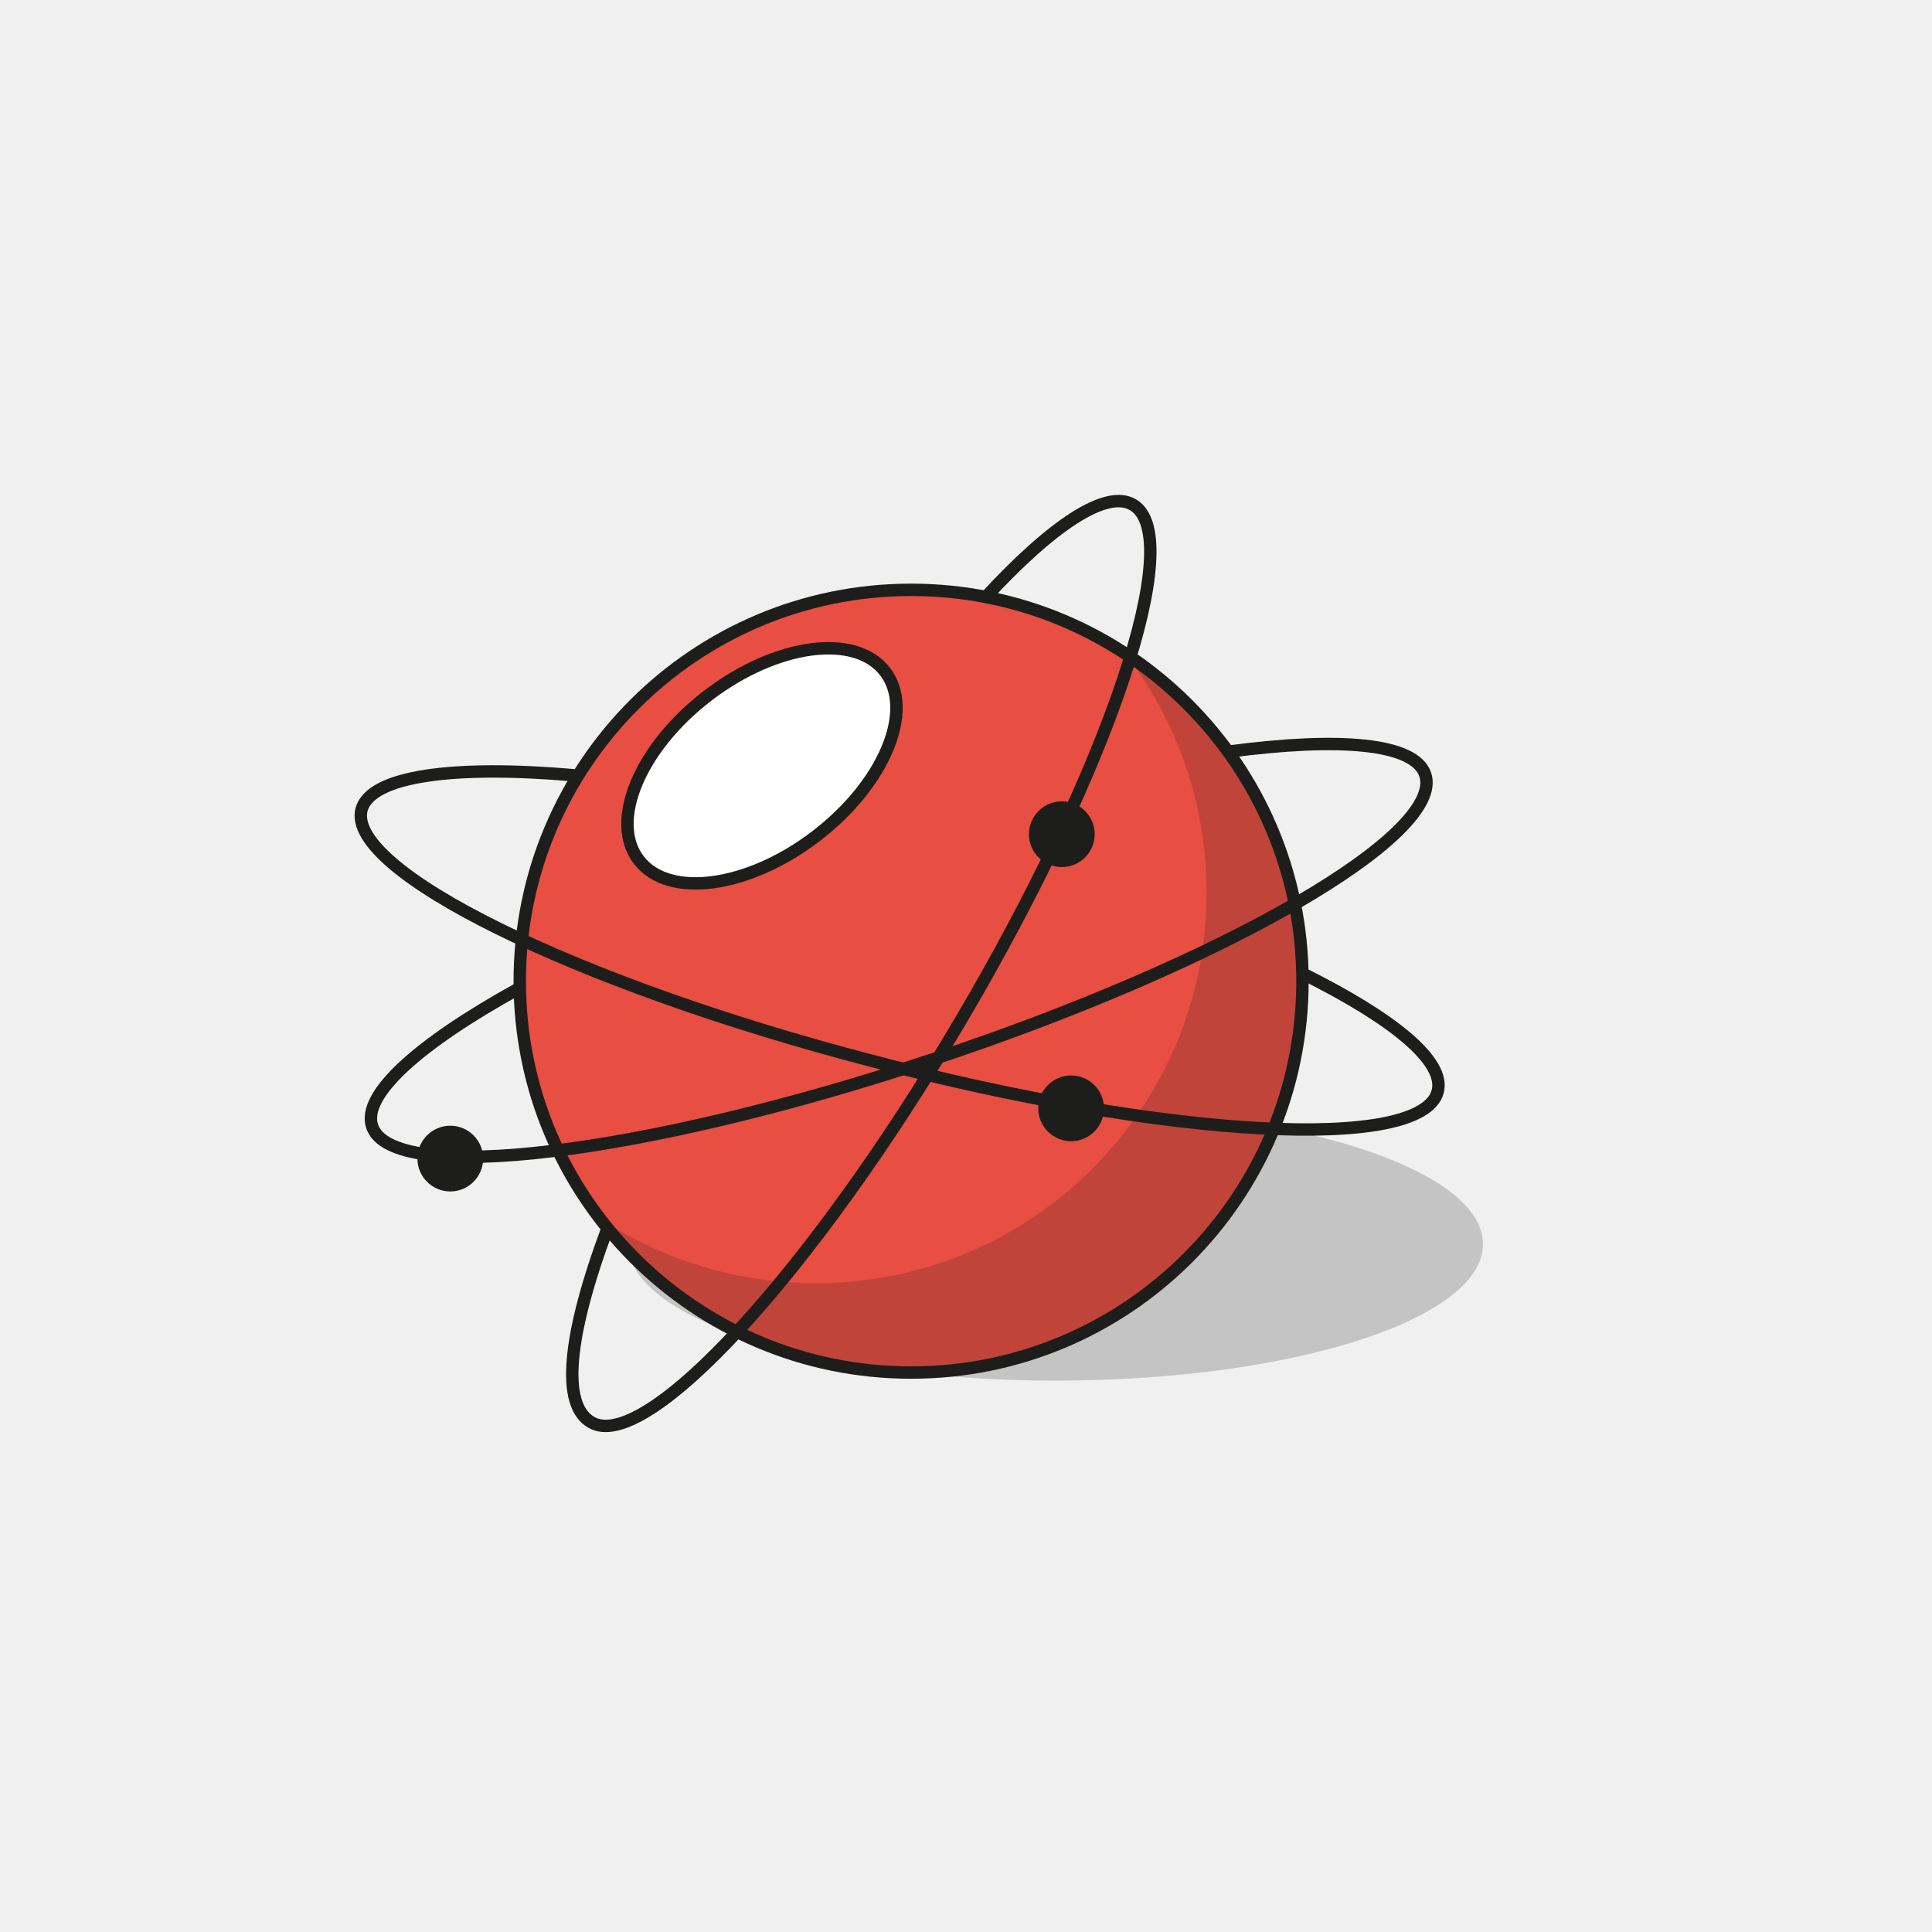
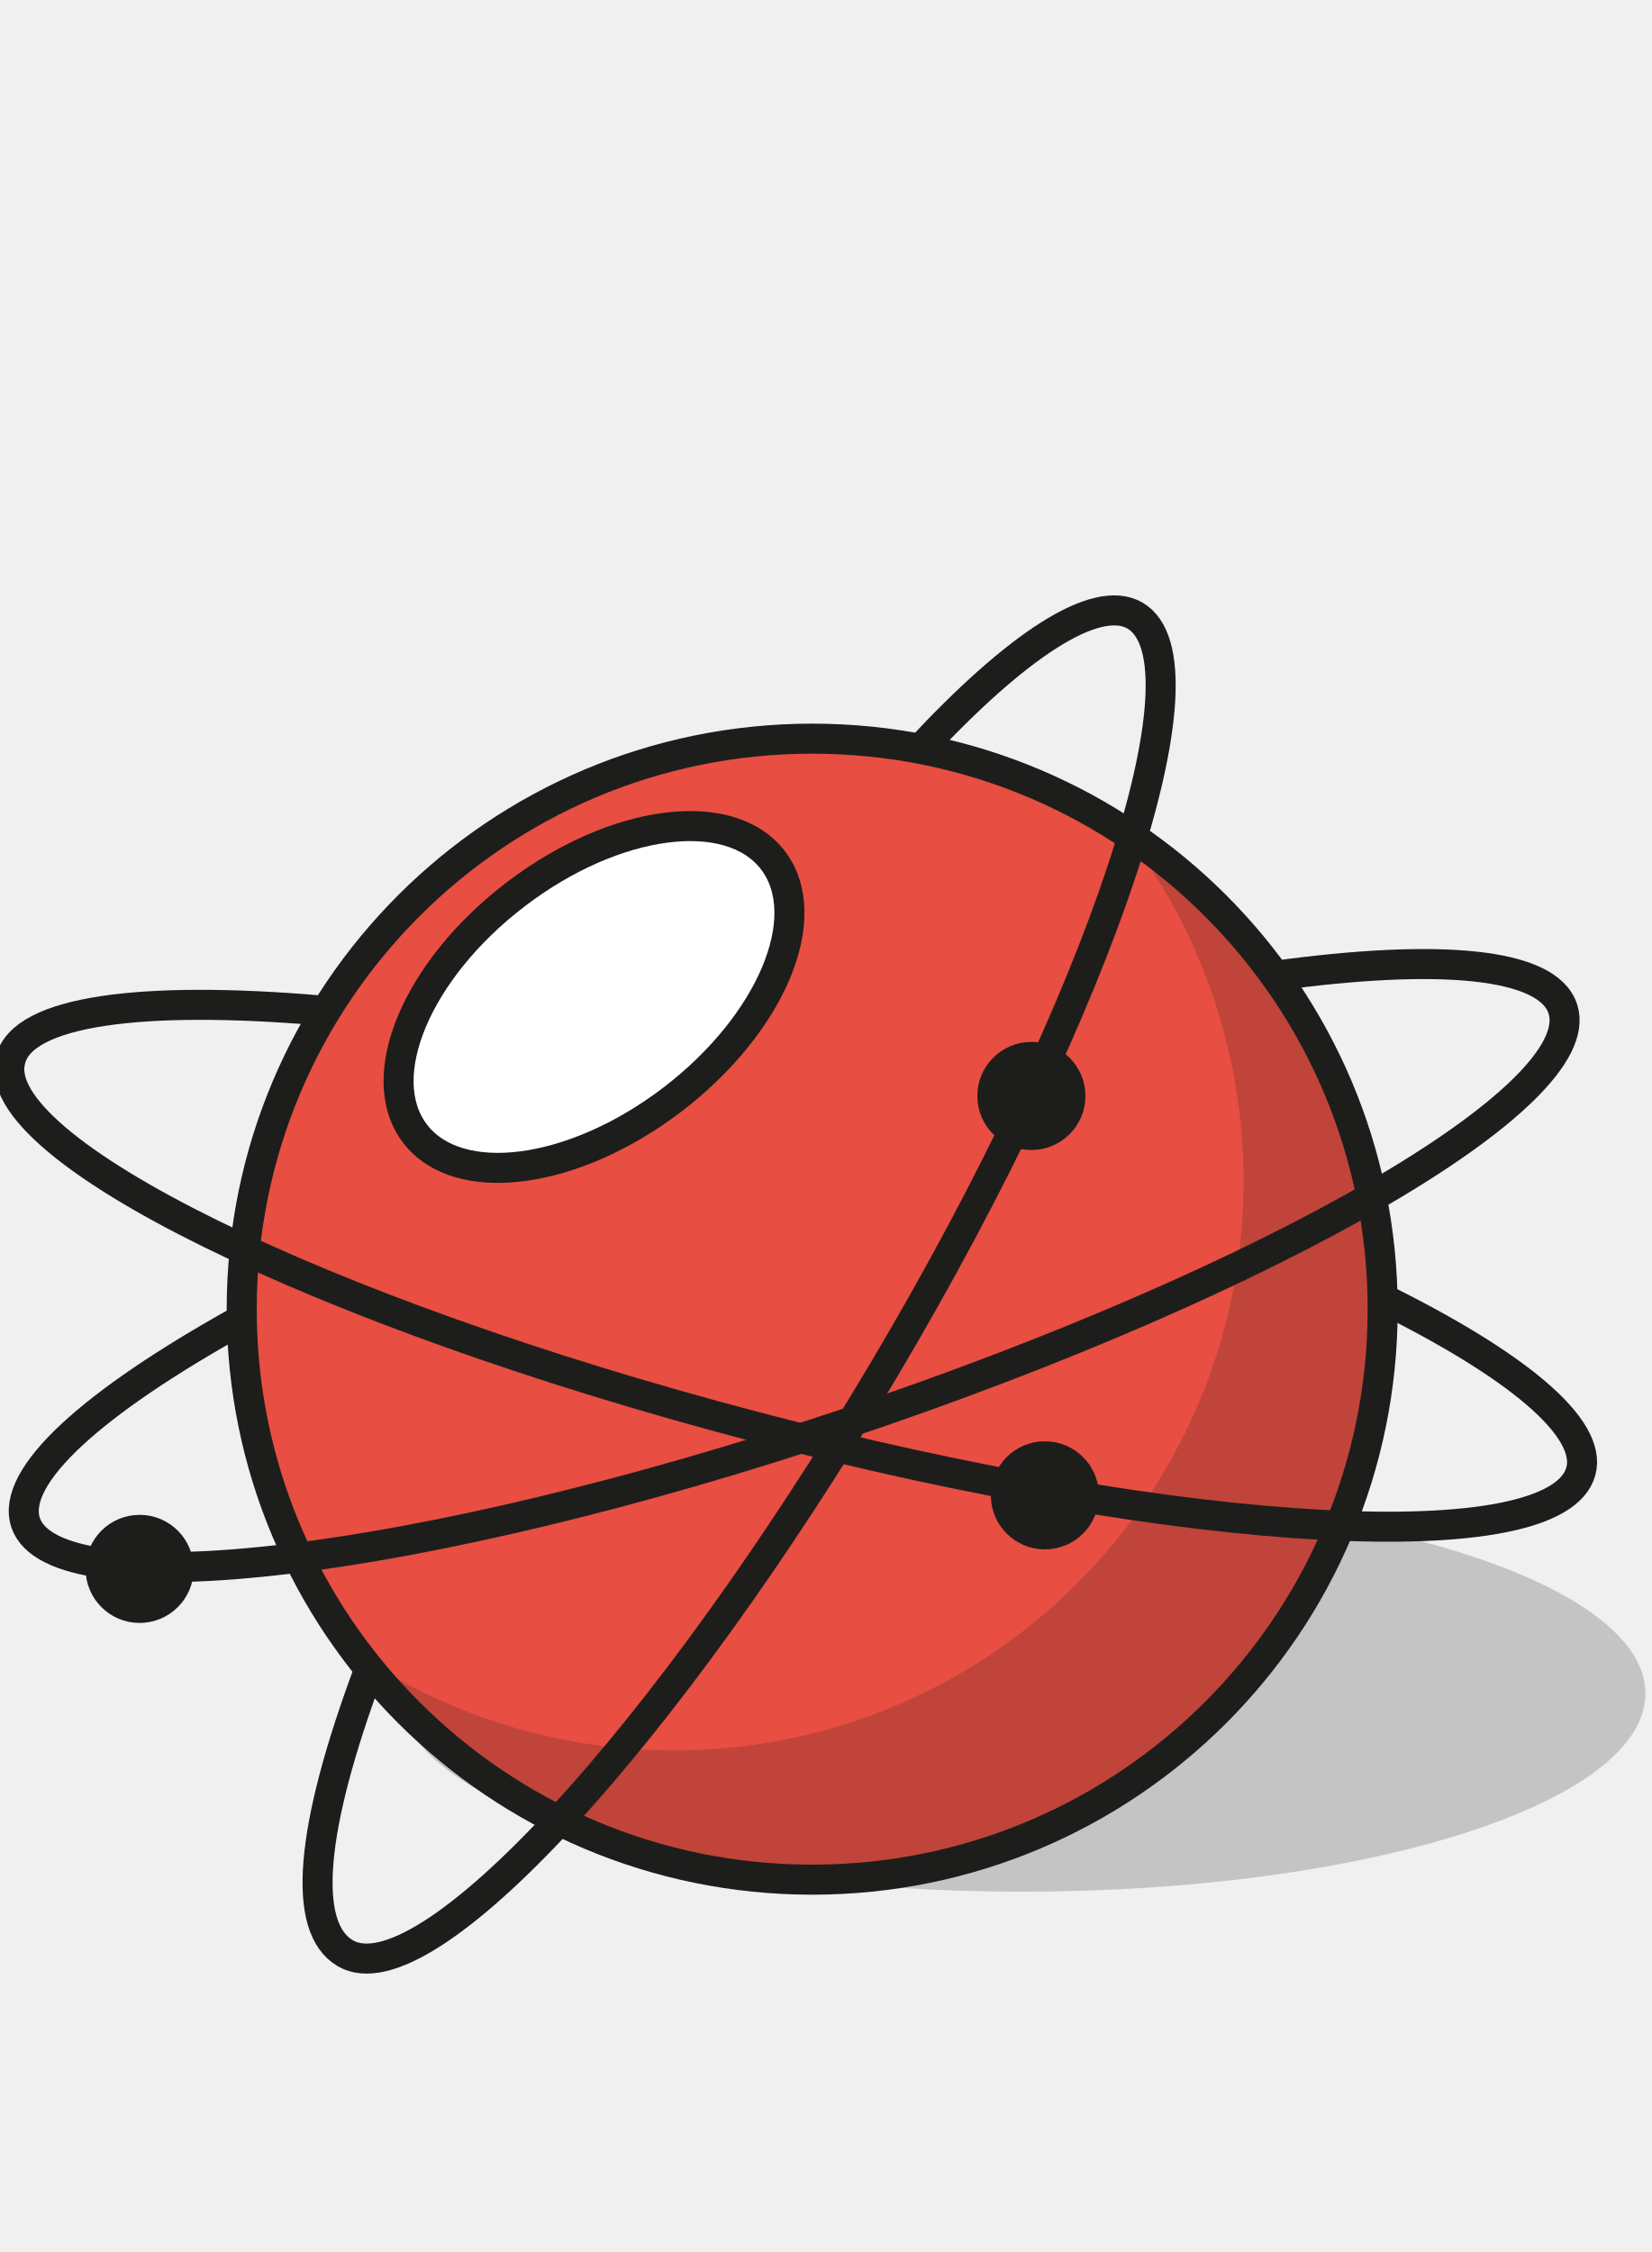
- <svg xmlns="http://www.w3.org/2000/svg" version="1.1" id="Capa_1" x="0px" y="0px" viewBox="0 0 311.5 311.5" style="enable-background:new 0 0 311.5 311.5;" xml:space="preserve">
+ <svg xmlns="http://www.w3.org/2000/svg" version="1.1" id="Capa_1" x="0px" y="0px" viewBox="0 0 110 150" style="enable-background:new 0 0 110 150;" xml:space="preserve">
  <style type="text/css">
- 	.st0{enable-background:new    ;}
- 	.st1{clip-path:url(#SVGID_2_);enable-background:new    ;}
- 	.st2{fill:#131412;}
- 	.st3{fill:#131312;}
- 	.st4{fill:#121311;}
- 	.st5{fill:#D3B63C;stroke:#1D1E1C;stroke-width:2;stroke-linecap:round;stroke-linejoin:round;stroke-miterlimit:10;}
- 	.st6{fill:#E84E42;stroke:#1D1E1C;stroke-width:2;stroke-linecap:round;stroke-linejoin:round;stroke-miterlimit:10;}
- 	.st7{fill:#1D1D1B;stroke:#1D1D1B;stroke-width:1.5;stroke-linecap:round;stroke-linejoin:round;stroke-miterlimit:10;}
- 	.st8{fill:#BBBABA;stroke:#1D1D1B;stroke-width:1.5;stroke-linecap:square;stroke-miterlimit:10;}
- 	.st9{opacity:0.2;fill:#1D1D1B;}
- 	.st10{opacity:0.21;fill:#1D1E1C;}
- 	.st11{fill:#D3B63C;stroke:#1D1E1C;stroke-width:1.5;stroke-linecap:round;stroke-linejoin:round;stroke-miterlimit:10;}
- 	.st12{fill:#FAD843;stroke:#1D1E1C;stroke-width:1.5;stroke-linecap:round;stroke-linejoin:round;stroke-miterlimit:10;}
- 	.st13{fill:#E84E42;stroke:#1D1E1C;stroke-width:1.5;stroke-linecap:round;stroke-linejoin:round;stroke-miterlimit:10;}
- 	.st14{fill:#FFFFFF;stroke:#1D1D1B;stroke-width:1.5;stroke-miterlimit:10;}
- 	.st15{fill:#FAD843;stroke:#1D1E1C;stroke-width:2;stroke-linecap:round;stroke-linejoin:round;stroke-miterlimit:10;}
- 	.st16{fill:#FFFFFF;stroke:#1D1D1B;stroke-width:2;stroke-miterlimit:10;}
- 	.st17{opacity:0.2;}
- 	.st18{fill:#1D1D1B;}
- 	.st19{fill:none;stroke:#1D1E1C;stroke-width:1.5;stroke-miterlimit:10;}
- 	.st20{fill:#1D1E1C;stroke:#1D1E1C;stroke-width:1.5;stroke-linecap:round;stroke-linejoin:round;stroke-miterlimit:10;}
- 	.st21{fill:#4AC0EE;stroke:#1D1E1C;stroke-width:1.5;stroke-linecap:round;stroke-linejoin:round;stroke-miterlimit:10;}
- 	.st22{opacity:0.21;}
- 	.st23{fill:#1D1E1C;}
- 	.st24{fill:#4AC0EE;stroke:#1D1E1C;stroke-width:2;stroke-linecap:round;stroke-linejoin:round;stroke-miterlimit:10;}
- 	.st25{fill:#FFF8F1;stroke:#1D1E1C;stroke-width:2;stroke-linecap:round;stroke-linejoin:round;stroke-miterlimit:10;}
- 	.st26{fill:#65C1BE;stroke:#000000;stroke-width:1.5;stroke-linecap:round;stroke-linejoin:round;stroke-miterlimit:10;}
- 	.st27{fill:#FFFFFF;stroke:#1D1D1B;stroke-width:1.5;stroke-linecap:round;stroke-linejoin:round;stroke-miterlimit:10;}
- 	.st28{fill:#ADADA6;stroke:#1D1D1B;stroke-width:1.5;stroke-linecap:round;stroke-linejoin:round;stroke-miterlimit:10;}
- 	.st29{fill:#8F8D8E;stroke:#1D1D1B;stroke-width:1.5;stroke-linecap:round;stroke-linejoin:round;stroke-miterlimit:10;}
- 	.st30{fill:#DADAD2;stroke:#1D1D1B;stroke-width:1.5;stroke-linecap:round;stroke-linejoin:round;stroke-miterlimit:10;}
- 	.st31{fill:#65C1BE;stroke:#000000;stroke-width:1.5;stroke-miterlimit:10;}
- 	.st32{fill:#549E9A;stroke:#000000;stroke-width:1.5;stroke-miterlimit:10;}
- 	.st33{fill:#FFFFFF;}
- 	.st34{fill:#65C1BE;stroke:#000000;stroke-width:2;stroke-miterlimit:10;}
- 	.st35{fill:#549E9A;stroke:#000000;stroke-width:2;stroke-miterlimit:10;}
- 	.st36{fill:#65C1BE;stroke:#000000;stroke-width:2;stroke-linecap:round;stroke-linejoin:round;stroke-miterlimit:10;}
- 	.st37{clip-path:url(#SVGID_4_);}
- 	.st38{fill:#DADAD2;stroke:#1D1D1B;stroke-width:1.5;stroke-miterlimit:10;}
- 	.st39{fill:#77C6C7;stroke:#1D1D1B;stroke-width:1.5;stroke-linecap:round;stroke-linejoin:round;stroke-miterlimit:10;}
- 	.st40{fill:none;stroke:#000000;stroke-width:1.5;stroke-miterlimit:10;}
- 	.st41{fill:#F0F0F0;stroke:#1D1E1C;stroke-width:1.5;stroke-miterlimit:10;}
- 	.st42{clip-path:url(#SVGID_6_);}
- 	.st43{fill:#DADAD2;stroke:#1D1D1B;stroke-width:2;stroke-miterlimit:10;}
- 	.st44{fill:none;stroke:#1D1E1C;stroke-width:2;stroke-miterlimit:10;}
- 	.st45{fill:#77C6C7;stroke:#1D1D1B;stroke-width:2;stroke-linecap:round;stroke-linejoin:round;stroke-miterlimit:10;}
- 	.st46{fill:#DADAD2;stroke:#1D1D1B;stroke-width:2;stroke-linecap:round;stroke-linejoin:round;stroke-miterlimit:10;}
- 	.st47{fill:none;stroke:#000000;stroke-width:2;stroke-miterlimit:10;}
- 	.st48{fill:#F0F0F0;stroke:#1D1E1C;stroke-width:2;stroke-miterlimit:10;}
- 	.st49{clip-path:url(#SVGID_8_);}
- 	.st50{clip-path:url(#SVGID_10_);}
- 	.st51{fill:#DBBD3E;stroke:#1D1E1C;stroke-width:1.5;stroke-miterlimit:10;}
- 	.st52{opacity:0.23;}
- 	.st53{fill:#FAD844;stroke:#1D1E1C;stroke-width:1.5;stroke-miterlimit:10;}
- 	.st54{fill:#FFFFFF;stroke:#1D1D1B;stroke-width:2;stroke-linecap:round;stroke-linejoin:round;stroke-miterlimit:10;}
- 	.st55{fill:none;stroke:#1D1D1B;stroke-width:1.5;stroke-linecap:round;stroke-linejoin:round;stroke-miterlimit:10;}
- 	.st56{fill:none;stroke:#1D1D1B;stroke-width:2;stroke-linecap:round;stroke-linejoin:round;stroke-miterlimit:10;}
- 	.st57{fill:#333333;stroke:#1D1D1B;stroke-width:1.5;stroke-linecap:square;stroke-miterlimit:10;}
- 	.st58{fill:#1D1D1B;stroke:#1D1D1B;stroke-width:2;stroke-linecap:round;stroke-linejoin:round;stroke-miterlimit:10;}
- 	.st59{fill:#BBBABA;stroke:#1D1D1B;stroke-width:2;stroke-linecap:square;stroke-miterlimit:10;}
- 	.st60{fill:#333333;stroke:#1D1D1B;stroke-width:2;stroke-linecap:square;stroke-miterlimit:10;}
+ 	.st0{fill:#1D1D1B;stroke:#1D1D1B;stroke-width:2;stroke-linecap:round;stroke-linejoin:round;stroke-miterlimit:10;}
+ 	.st1{fill:#BBBABA;stroke:#1D1D1B;stroke-width:2;stroke-linecap:square;stroke-miterlimit:10;}
+ 	.st2{fill:#FFFFFF;stroke:#1D1D1B;stroke-width:2;stroke-miterlimit:10;}
+ 	.st3{fill:#1D1D1B;}
+ 	.st4{fill:#333333;stroke:#1D1D1B;stroke-width:2;stroke-linecap:square;stroke-miterlimit:10;}
+ 	.st5{opacity:0.2;fill:#1D1D1B;}
+ 	.st6{enable-background:new    ;}
+ 	.st7{clip-path:url(#SVGID_2_);enable-background:new    ;}
+ 	.st8{fill:#131412;}
+ 	.st9{fill:#131312;}
+ 	.st10{fill:#121311;}
+ 	.st11{fill:#D3B63C;stroke:#1D1E1C;stroke-width:2;stroke-linecap:round;stroke-linejoin:round;stroke-miterlimit:10;}
+ 	.st12{fill:#E84E42;stroke:#1D1E1C;stroke-width:2;stroke-linecap:round;stroke-linejoin:round;stroke-miterlimit:10;}
+ 	.st13{fill:#1D1D1B;stroke:#1D1D1B;stroke-width:1.5;stroke-linecap:round;stroke-linejoin:round;stroke-miterlimit:10;}
+ 	.st14{fill:#BBBABA;stroke:#1D1D1B;stroke-width:1.5;stroke-linecap:square;stroke-miterlimit:10;}
+ 	.st15{opacity:0.21;fill:#1D1E1C;}
+ 	.st16{fill:#D3B63C;stroke:#1D1E1C;stroke-width:1.5;stroke-linecap:round;stroke-linejoin:round;stroke-miterlimit:10;}
+ 	.st17{fill:#FAD843;stroke:#1D1E1C;stroke-width:1.5;stroke-linecap:round;stroke-linejoin:round;stroke-miterlimit:10;}
+ 	.st18{fill:#E84E42;stroke:#1D1E1C;stroke-width:1.5;stroke-linecap:round;stroke-linejoin:round;stroke-miterlimit:10;}
+ 	.st19{fill:#FFFFFF;stroke:#1D1D1B;stroke-width:1.5;stroke-miterlimit:10;}
+ 	.st20{fill:#FAD843;stroke:#1D1E1C;stroke-width:2;stroke-linecap:round;stroke-linejoin:round;stroke-miterlimit:10;}
+ 	.st21{opacity:0.2;}
+ 	.st22{fill:none;stroke:#1D1E1C;stroke-width:1.5;stroke-miterlimit:10;}
+ 	.st23{fill:#1D1E1C;stroke:#1D1E1C;stroke-width:1.5;stroke-linecap:round;stroke-linejoin:round;stroke-miterlimit:10;}
+ 	.st24{fill:#4AC0EE;stroke:#1D1E1C;stroke-width:1.5;stroke-linecap:round;stroke-linejoin:round;stroke-miterlimit:10;}
+ 	.st25{opacity:0.21;}
+ 	.st26{fill:#1D1E1C;}
+ 	.st27{fill:#4AC0EE;stroke:#1D1E1C;stroke-width:2;stroke-linecap:round;stroke-linejoin:round;stroke-miterlimit:10;}
+ 	.st28{fill:#FFF8F1;stroke:#1D1E1C;stroke-width:2;stroke-linecap:round;stroke-linejoin:round;stroke-miterlimit:10;}
+ 	.st29{fill:#65C1BE;stroke:#000000;stroke-width:1.5;stroke-linecap:round;stroke-linejoin:round;stroke-miterlimit:10;}
+ 	.st30{fill:#FFFFFF;stroke:#1D1D1B;stroke-width:1.5;stroke-linecap:round;stroke-linejoin:round;stroke-miterlimit:10;}
+ 	.st31{fill:#ADADA6;stroke:#1D1D1B;stroke-width:1.5;stroke-linecap:round;stroke-linejoin:round;stroke-miterlimit:10;}
+ 	.st32{fill:#8F8D8E;stroke:#1D1D1B;stroke-width:1.5;stroke-linecap:round;stroke-linejoin:round;stroke-miterlimit:10;}
+ 	.st33{fill:#DADAD2;stroke:#1D1D1B;stroke-width:1.5;stroke-linecap:round;stroke-linejoin:round;stroke-miterlimit:10;}
+ 	.st34{fill:#65C1BE;stroke:#000000;stroke-width:1.5;stroke-miterlimit:10;}
+ 	.st35{fill:#549E9A;stroke:#000000;stroke-width:1.5;stroke-miterlimit:10;}
+ 	.st36{fill:#FFFFFF;}
+ 	.st37{fill:#65C1BE;stroke:#000000;stroke-width:2;stroke-miterlimit:10;}
+ 	.st38{fill:#549E9A;stroke:#000000;stroke-width:2;stroke-miterlimit:10;}
+ 	.st39{fill:#65C1BE;stroke:#000000;stroke-width:2;stroke-linecap:round;stroke-linejoin:round;stroke-miterlimit:10;}
+ 	.st40{clip-path:url(#SVGID_4_);}
+ 	.st41{fill:#DADAD2;stroke:#1D1D1B;stroke-width:1.5;stroke-miterlimit:10;}
+ 	.st42{fill:#77C6C7;stroke:#1D1D1B;stroke-width:1.5;stroke-linecap:round;stroke-linejoin:round;stroke-miterlimit:10;}
+ 	.st43{fill:none;stroke:#000000;stroke-width:1.5;stroke-miterlimit:10;}
+ 	.st44{fill:#F0F0F0;stroke:#1D1E1C;stroke-width:1.5;stroke-miterlimit:10;}
+ 	.st45{clip-path:url(#SVGID_6_);}
+ 	.st46{fill:#DADAD2;stroke:#1D1D1B;stroke-width:2;stroke-miterlimit:10;}
+ 	.st47{fill:none;stroke:#1D1E1C;stroke-width:2;stroke-miterlimit:10;}
+ 	.st48{fill:#77C6C7;stroke:#1D1D1B;stroke-width:2;stroke-linecap:round;stroke-linejoin:round;stroke-miterlimit:10;}
+ 	.st49{fill:#DADAD2;stroke:#1D1D1B;stroke-width:2;stroke-linecap:round;stroke-linejoin:round;stroke-miterlimit:10;}
+ 	.st50{fill:none;stroke:#000000;stroke-width:2;stroke-miterlimit:10;}
+ 	.st51{fill:#F0F0F0;stroke:#1D1E1C;stroke-width:2;stroke-miterlimit:10;}
+ 	.st52{clip-path:url(#SVGID_8_);}
+ 	.st53{clip-path:url(#SVGID_10_);}
+ 	.st54{fill:#DBBD3E;stroke:#1D1E1C;stroke-width:1.5;stroke-miterlimit:10;}
+ 	.st55{opacity:0.23;}
+ 	.st56{fill:#FAD844;stroke:#1D1E1C;stroke-width:1.5;stroke-miterlimit:10;}
+ 	.st57{fill:#FFFFFF;stroke:#1D1D1B;stroke-width:2;stroke-linecap:round;stroke-linejoin:round;stroke-miterlimit:10;}
+ 	.st58{fill:none;stroke:#1D1D1B;stroke-width:1.5;stroke-linecap:round;stroke-linejoin:round;stroke-miterlimit:10;}
+ 	.st59{fill:none;stroke:#1D1D1B;stroke-width:2;stroke-linecap:round;stroke-linejoin:round;stroke-miterlimit:10;}
+ 	.st60{fill:#333333;stroke:#1D1D1B;stroke-width:1.5;stroke-linecap:square;stroke-miterlimit:10;}
	.st61{fill:#FFFFFF;stroke:#1D1D1B;stroke-width:1.55;stroke-miterlimit:10;}
	.st62{fill:#DBBD3E;stroke:#1D1E1C;stroke-width:2;stroke-miterlimit:10;}
	.st63{fill:#FAD844;stroke:#1D1E1C;stroke-width:2;stroke-miterlimit:10;}
	.st64{fill:none;stroke:#1D1E1C;stroke-width:1.5;stroke-linecap:round;stroke-linejoin:round;stroke-miterlimit:10;}
	.st65{fill:none;stroke:#1D1E1C;stroke-width:2;stroke-linecap:round;stroke-linejoin:round;stroke-miterlimit:10;}
	.st66{fill:url(#);}
	.st67{fill:#FFFFFF;stroke:#1D1E1C;stroke-width:1.5;stroke-linecap:round;stroke-linejoin:round;stroke-miterlimit:10;}
	.st68{fill:#CC413A;stroke:#1D1E1C;stroke-width:1.5;stroke-linecap:round;stroke-linejoin:round;stroke-miterlimit:10;}
	.st69{opacity:0.26;fill:#1D1E1C;}
	.st70{fill:#EEEEEE;stroke:#1D1E1C;stroke-width:1.5;stroke-miterlimit:10;}
	.st71{fill:#1D1E1C;stroke:#1D1E1C;stroke-width:1.5;stroke-miterlimit:10;}
	.st72{fill:#C1C1BF;stroke:#1D1D1B;stroke-width:1.5;stroke-linecap:round;stroke-linejoin:round;stroke-miterlimit:10;}
	.st73{fill:#AFAFA8;stroke:#1D1D1B;stroke-width:1.5;stroke-linecap:round;stroke-linejoin:round;stroke-miterlimit:10;}
	.st74{fill:#C1C1BF;}
	.st75{fill:#1D1E1C;stroke:#1D1E1C;stroke-width:2;stroke-linecap:round;stroke-linejoin:round;stroke-miterlimit:10;}
	.st76{fill:#549E9A;stroke:#000000;stroke-width:2;stroke-linecap:round;stroke-linejoin:round;stroke-miterlimit:10;}
	.st77{fill:#ADADA6;stroke:#1D1D1B;stroke-width:2;stroke-linecap:round;stroke-linejoin:round;stroke-miterlimit:10;}
	.st78{fill:#8F8D8E;stroke:#1D1D1B;stroke-width:2;stroke-linecap:round;stroke-linejoin:round;stroke-miterlimit:10;}
	.st79{clip-path:url(#SVGID_12_);enable-background:new    ;}
	.st80{fill:#0F0F0E;}
	.st81{clip-path:url(#SVGID_14_);enable-background:new    ;}
	.st82{fill:#111110;}
	.st83{fill:#10100F;}
	.st84{fill:#484747;}
	.st85{clip-path:url(#SVGID_16_);enable-background:new    ;}
	.st86{fill:#4A494A;}
	.st87{fill:#151513;}
	.st88{clip-path:url(#SVGID_18_);enable-background:new    ;}
	.st89{fill:#121211;}
	.st90{fill:#131311;}
	.st91{clip-path:url(#SVGID_20_);enable-background:new    ;}
	.st92{clip-path:url(#SVGID_22_);enable-background:new    ;}
	.st93{clip-path:url(#SVGID_24_);enable-background:new    ;}
	.st94{fill:#656465;}
	.st95{clip-path:url(#SVGID_26_);enable-background:new    ;}
	.st96{fill:#595758;}
	.st97{fill:#5C5A5B;}
	.st98{fill:#5E5D5E;}
	.st99{clip-path:url(#SVGID_28_);enable-background:new    ;}
	.st100{fill:#565555;}
	.st101{fill:#535252;}
	.st102{fill:#504F50;}
	.st103{fill:#4D4C4D;}
	.st104{clip-path:url(#SVGID_30_);enable-background:new    ;}
	.st105{clip-path:url(#SVGID_32_);enable-background:new    ;}
	.st106{clip-path:url(#SVGID_34_);enable-background:new    ;}
	.st107{clip-path:url(#SVGID_36_);enable-background:new    ;}
	.st108{fill:#484748;}
	.st109{clip-path:url(#SVGID_38_);enable-background:new    ;}
	.st110{clip-path:url(#SVGID_40_);enable-background:new    ;}
	.st111{clip-path:url(#SVGID_42_);enable-background:new    ;}
	.st112{clip-path:url(#SVGID_44_);enable-background:new    ;}
	.st113{clip-path:url(#SVGID_46_);enable-background:new    ;}
	.st114{clip-path:url(#SVGID_48_);enable-background:new    ;}
	.st115{clip-path:url(#SVGID_50_);enable-background:new    ;}
	.st116{clip-path:url(#SVGID_52_);enable-background:new    ;}
	.st117{clip-path:url(#SVGID_54_);enable-background:new    ;}
	.st118{clip-path:url(#SVGID_56_);enable-background:new    ;}
	.st119{clip-path:url(#SVGID_58_);enable-background:new    ;}
	.st120{clip-path:url(#SVGID_60_);enable-background:new    ;}
	.st121{clip-path:url(#SVGID_62_);enable-background:new    ;}
	.st122{clip-path:url(#SVGID_64_);enable-background:new    ;}
	.st123{clip-path:url(#SVGID_66_);enable-background:new    ;}
	.st124{clip-path:url(#SVGID_68_);enable-background:new    ;}
	.st125{fill:#595859;}
	.st126{clip-path:url(#SVGID_70_);enable-background:new    ;}
	.st127{clip-path:url(#SVGID_72_);enable-background:new    ;}
	.st128{clip-path:url(#SVGID_74_);enable-background:new    ;}
	.st129{fill:#585758;}
	.st130{clip-path:url(#SVGID_76_);enable-background:new    ;}
	.st131{clip-path:url(#SVGID_78_);enable-background:new    ;}
	.st132{clip-path:url(#SVGID_80_);enable-background:new    ;}
	.st133{clip-path:url(#SVGID_82_);enable-background:new    ;}
	.st134{clip-path:url(#SVGID_84_);enable-background:new    ;}
	.st135{clip-path:url(#SVGID_86_);enable-background:new    ;}
	.st136{clip-path:url(#SVGID_88_);enable-background:new    ;}
	.st137{clip-path:url(#SVGID_90_);enable-background:new    ;}
	.st138{clip-path:url(#SVGID_92_);enable-background:new    ;}
	.st139{clip-path:url(#SVGID_94_);enable-background:new    ;}
	.st140{clip-path:url(#SVGID_96_);enable-background:new    ;}
	.st141{clip-path:url(#SVGID_98_);enable-background:new    ;}
	.st142{clip-path:url(#SVGID_100_);enable-background:new    ;}
	.st143{clip-path:url(#SVGID_102_);enable-background:new    ;}
	.st144{clip-path:url(#SVGID_104_);enable-background:new    ;}
	.st145{clip-path:url(#SVGID_106_);enable-background:new    ;}
	.st146{fill:#7D7B7C;}
	.st147{fill:#191918;}
	.st148{clip-path:url(#SVGID_108_);enable-background:new    ;}
	.st149{clip-path:url(#SVGID_110_);enable-background:new    ;}
	.st150{clip-path:url(#SVGID_112_);enable-background:new    ;}
	.st151{clip-path:url(#SVGID_114_);enable-background:new    ;}
	.st152{clip-path:url(#SVGID_116_);enable-background:new    ;}
	.st153{clip-path:url(#SVGID_118_);enable-background:new    ;}
	.st154{clip-path:url(#SVGID_120_);enable-background:new    ;}
	.st155{clip-path:url(#SVGID_122_);enable-background:new    ;}
	.st156{clip-path:url(#SVGID_124_);enable-background:new    ;}
	.st157{clip-path:url(#SVGID_126_);enable-background:new    ;}
	.st158{clip-path:url(#SVGID_128_);enable-background:new    ;}
	.st159{clip-path:url(#SVGID_130_);enable-background:new    ;}
	.st160{fill:#FFFFFF;stroke:#1D1D1B;stroke-width:2;stroke-linecap:round;stroke-miterlimit:10;}
</style>
  <g>
-     <ellipse class="st10" cx="170.2" cy="200.6" rx="68.9" ry="22" />
-     <circle class="st6" cx="146.9" cy="158.2" r="63.1" />
-     <g class="st17">
-       <path class="st18" d="M177.6,186.9c21.3-22.8,22.4-57.3,4-81.3c2.9,1.9,5.6,4.1,8.2,6.5c25.4,23.8,26.8,63.7,3,89.1    c-23.8,25.4-63.7,26.8-89.1,3c-2.6-2.4-5-5-7.1-7.8C122,213.2,156.3,209.7,177.6,186.9z" />
+     <ellipse class="st15" cx="68.1" cy="112.8" rx="41.5" ry="13.2" />
+     <circle class="st12" cx="54.1" cy="87.2" r="38" />
+     <g class="st21">
+       <path class="st3" d="M72.6,104.6C85.5,90.8,86.1,70,75,55.5c1.7,1.2,3.4,2.5,5,3.9c15.3,14.3,16.2,38.4,1.8,53.7    c-14.3,15.3-38.4,16.2-53.7,1.8c-1.6-1.5-3-3-4.3-4.7C39.1,120.4,59.7,118.3,72.6,104.6z" />
    </g>
-     <ellipse transform="matrix(0.6068 0.7948 -0.7948 0.6068 146.4954 -49.064)" class="st16" cx="122.8" cy="123.5" rx="14.3" ry="25" />
-     <path class="st44" d="M83.6,159.4c-16.1,8.9-25.3,17.1-23.6,22.2c3.2,9.6,43.8,4.7,90.7-10.9s82.3-36.1,79.1-45.8   c-1.7-5.1-13.8-6.1-31.8-3.7" />
-     <path class="st44" d="M92.6,125c-19.6-1.7-32.8,0.1-34.3,5.5c-2.6,9.8,34.2,28,82.1,40.5c47.9,12.6,88.8,14.8,91.4,5   c1.3-4.9-7.2-11.8-21.9-19.1" />
-     <path class="st44" d="M98,197.9c-6.6,17.7-7.5,28.6-2.7,31.4c8.7,5.2,35.4-23.8,59.5-64.6s36.6-78.1,27.9-83.3   c-4.3-2.6-13.1,3.3-23.8,14.9" />
-     <circle class="st75" cx="171.2" cy="134.5" r="4.3" />
-     <circle class="st75" cx="72.6" cy="186.8" r="4.3" />
-     <circle class="st75" cx="172.7" cy="178.7" r="4.3" />
+     <ellipse transform="matrix(0.6068 0.7948 -0.7948 0.6068 68.3121 -5.3595)" class="st2" cx="39.6" cy="66.4" rx="8.6" ry="15" />
+     <path class="st47" d="M15.9,88C6.2,93.4,0.7,98.3,1.7,101.4c1.9,5.8,26.4,2.9,54.7-6.6s49.6-21.8,47.7-27.6   c-1-3.1-8.3-3.7-19.2-2.2" />
+     <path class="st47" d="M21.3,67.3c-11.8-1-19.8,0-20.6,3.3C-0.9,76.5,21.3,87.4,50.2,95s53.5,8.9,55.1,3c0.8-2.9-4.3-7.1-13.2-11.5" />
+     <path class="st47" d="M24.6,111.2c-4,10.7-4.5,17.2-1.6,18.9c5.3,3.1,21.3-14.3,35.9-38.9S80.9,44.1,75.6,41c-2.6-1.5-7.9,2-14.4,9   " />
+     <circle class="st75" cx="68.7" cy="73" r="2.6" />
+     <circle class="st75" cx="9.3" cy="104.5" r="2.6" />
+     <circle class="st75" cx="69.6" cy="99.6" r="2.6" />
  </g>
</svg>
